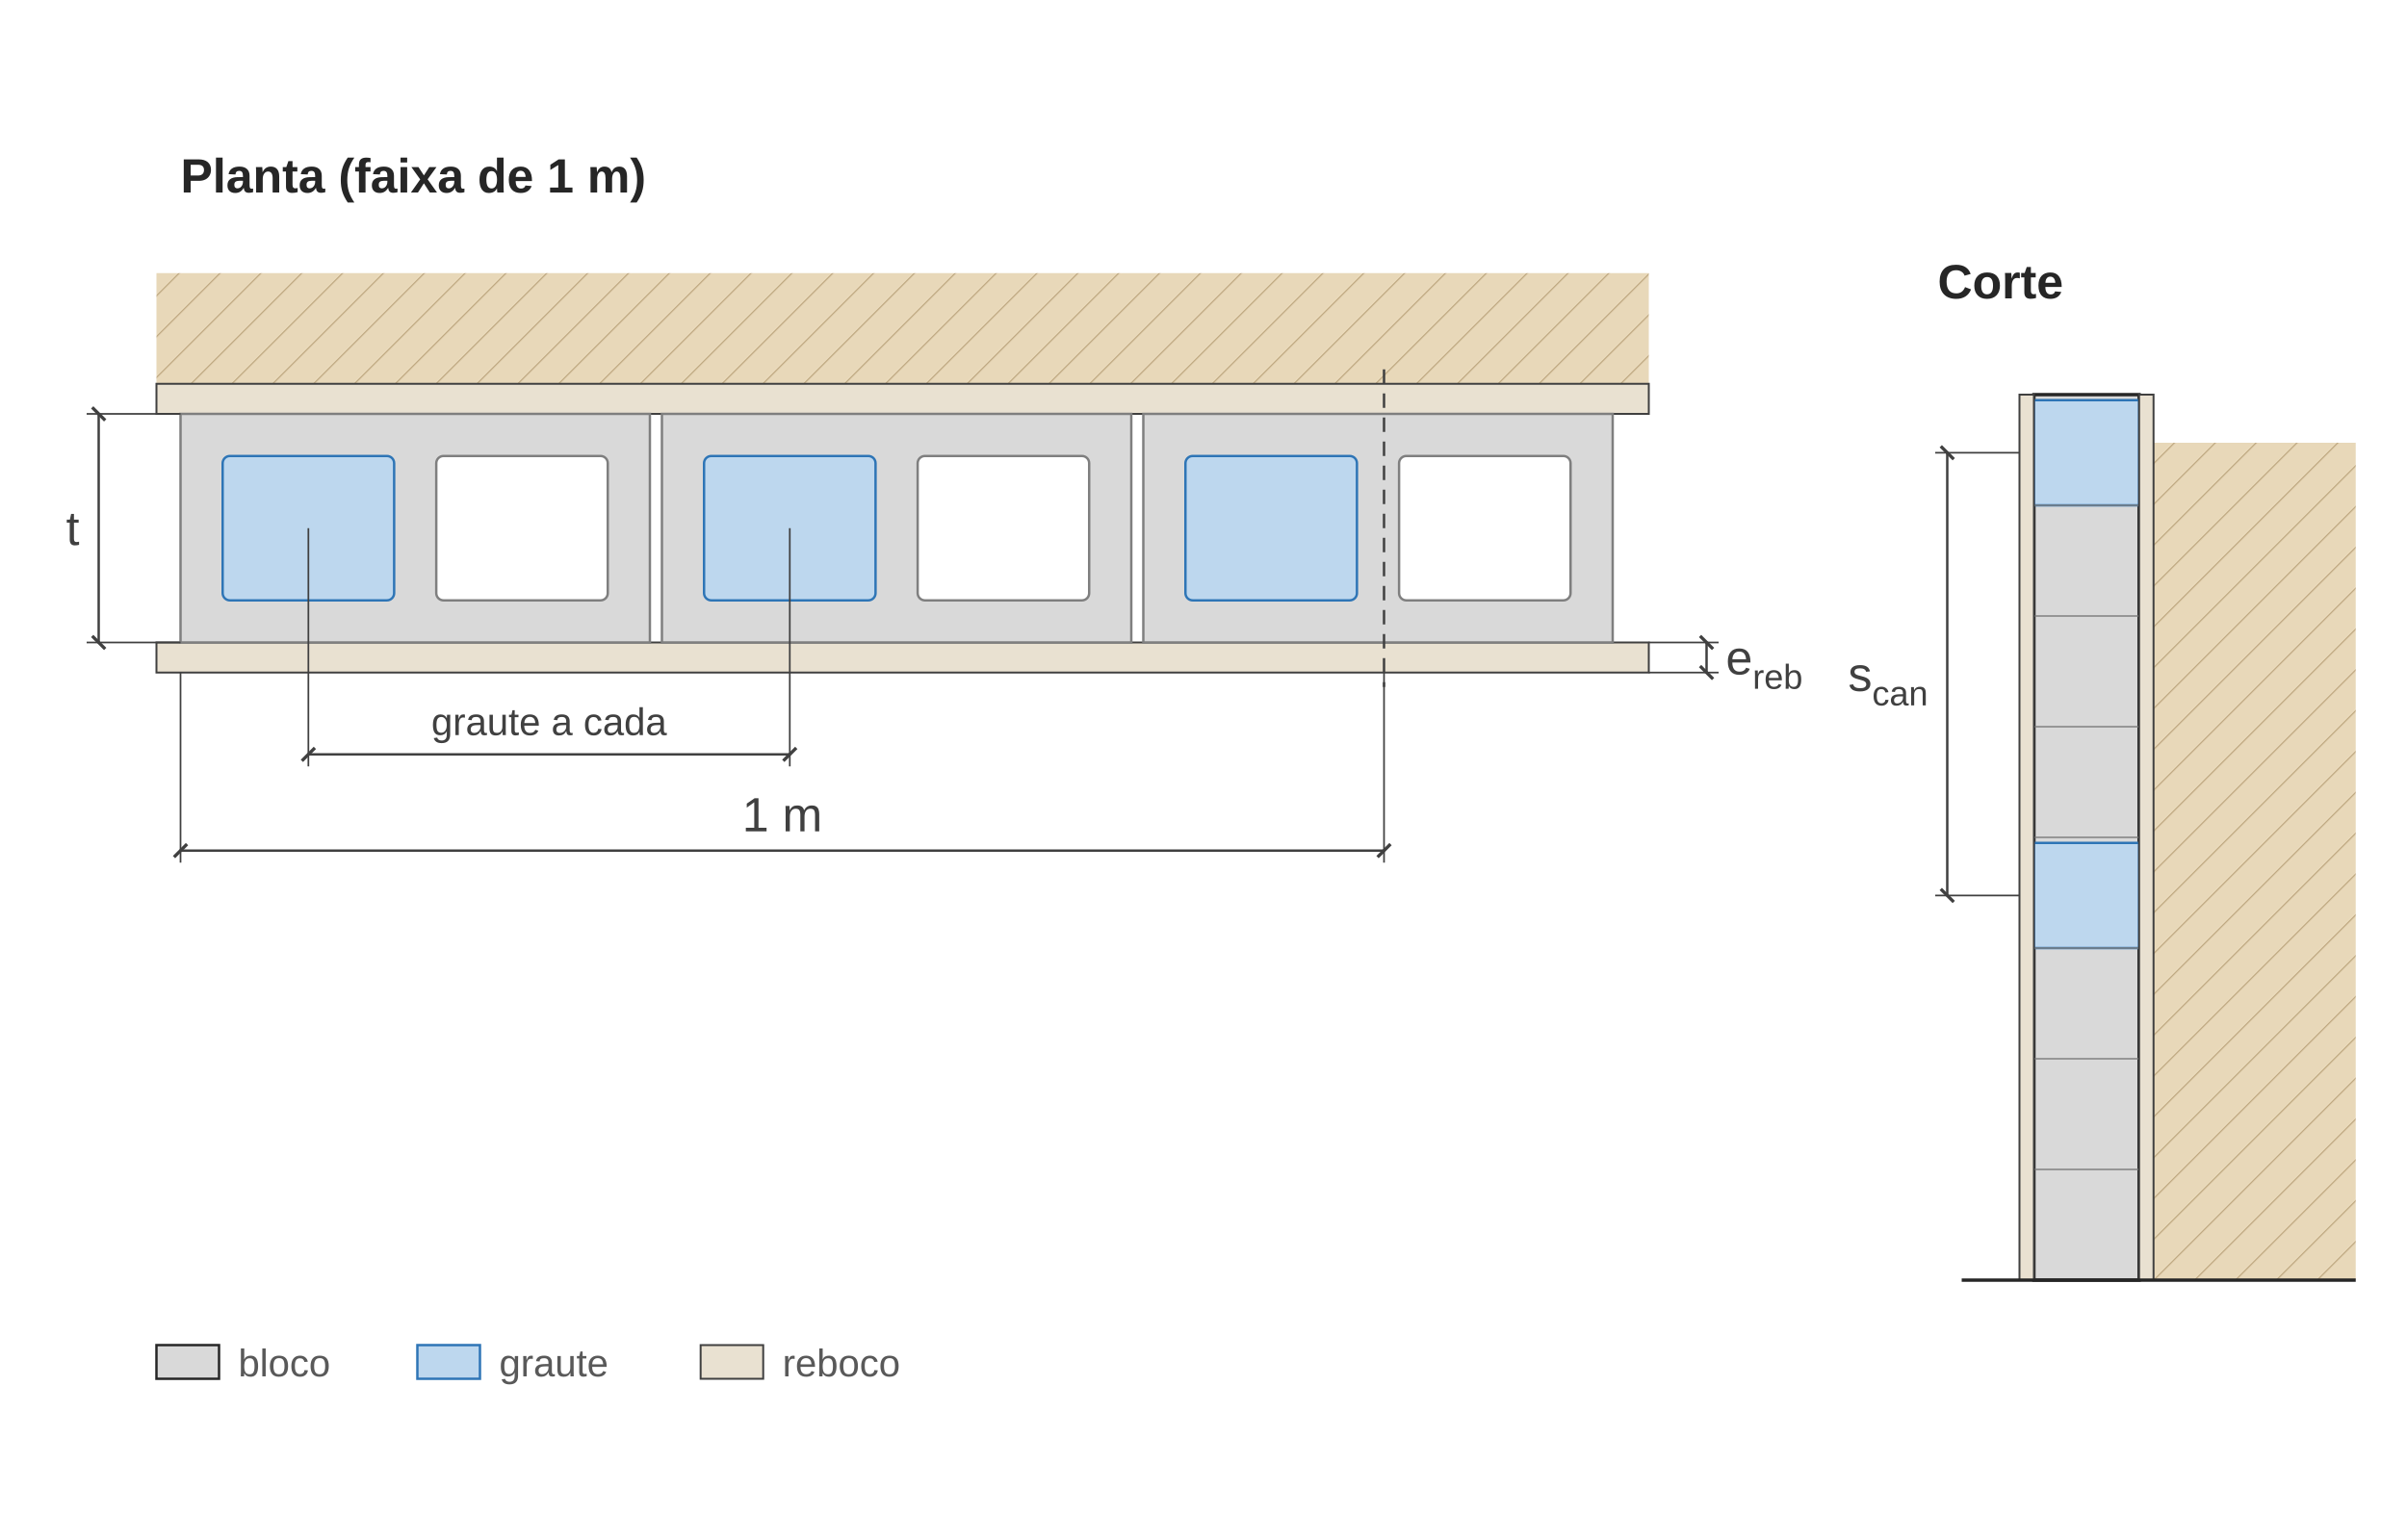
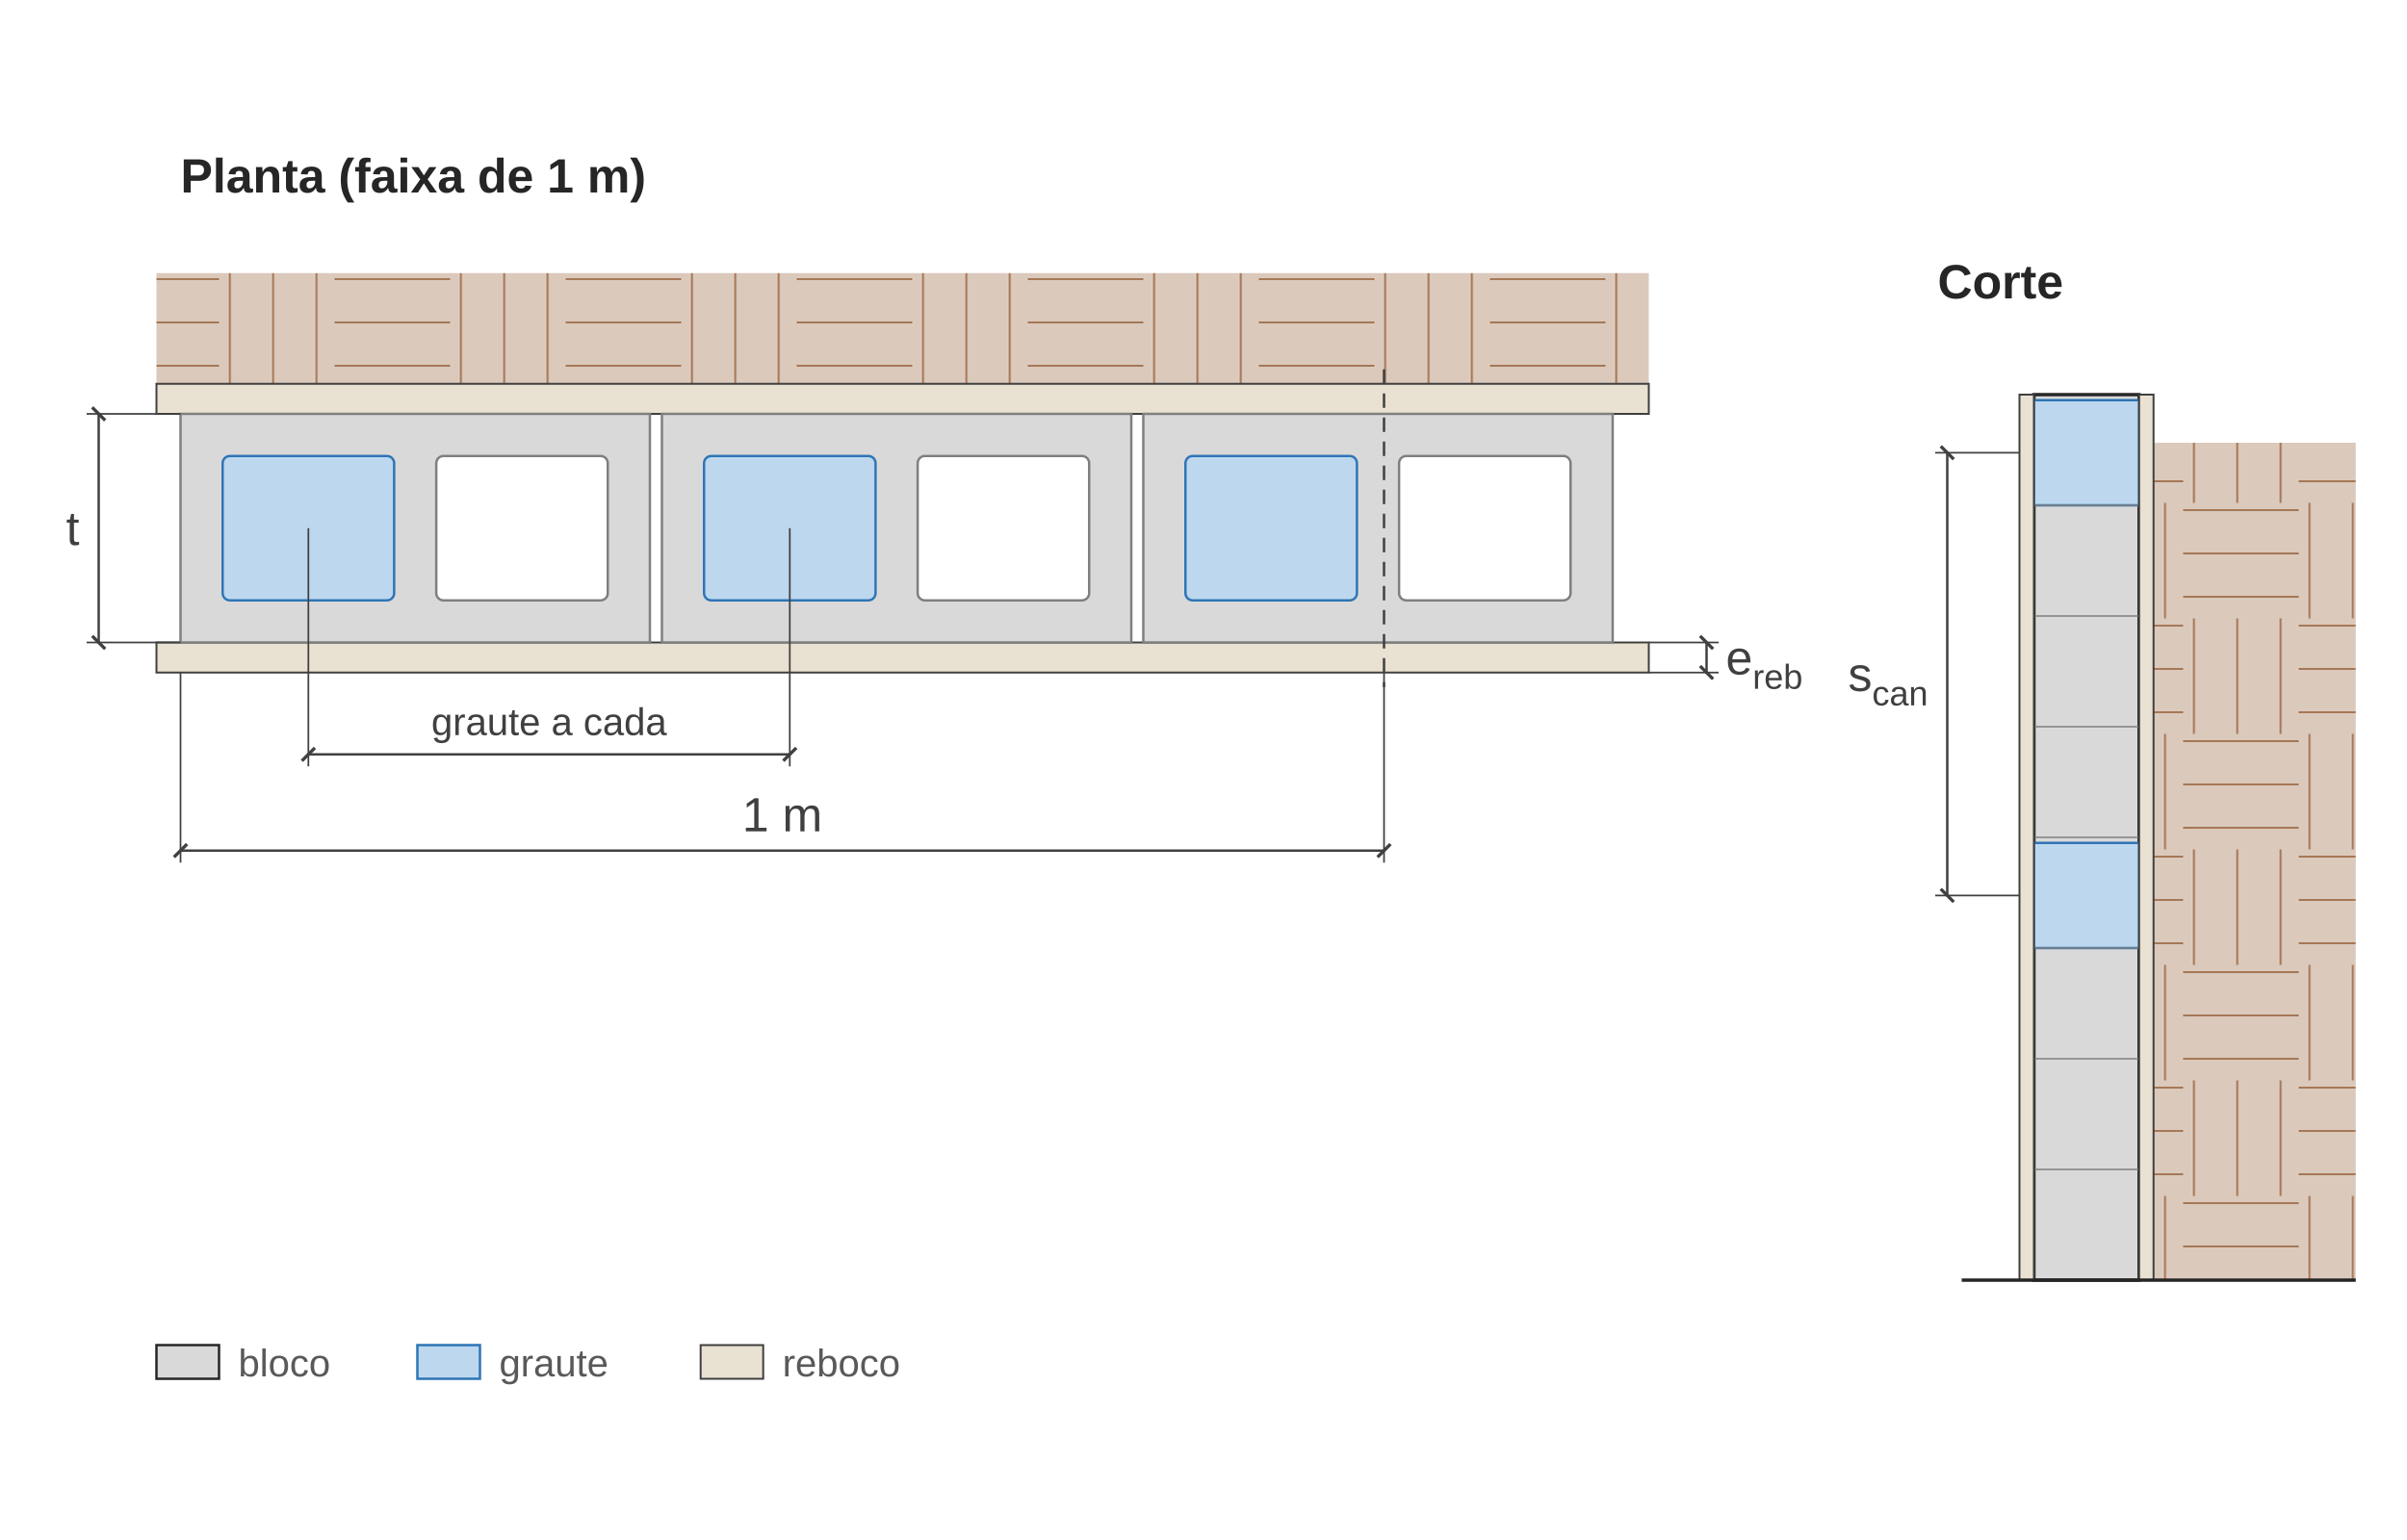
<svg xmlns="http://www.w3.org/2000/svg" data-figura="fig26" data-desenho="12 77 986 542" width="1000" height="640" viewBox="5 28 1000 640">
  <defs>
    <marker id="fig26-arr" viewBox="0 0 10 10" refX="10" refY="5" markerWidth="7" markerHeight="7" orient="auto-start-reverse">
      <path d="M0,0 L10,5 L0,10 z" fill="#404040" />
    </marker>
    <marker id="fig26-arrL" viewBox="0 0 10 10" refX="10" refY="5" markerWidth="7" markerHeight="7" orient="auto-start-reverse">
      <path d="M0,0 L10,5 L0,10 z" fill="#c55a11" />
    </marker>
    <marker id="fig26-arrA" viewBox="0 0 10 10" refX="10" refY="5" markerWidth="7" markerHeight="7" orient="auto-start-reverse">
      <path d="M0,0 L10,5 L0,10 z" fill="#2e75b6" />
    </marker>
    <marker id="fig26-arrP" viewBox="0 0 10 10" refX="10" refY="5" markerWidth="7" markerHeight="7" orient="auto-start-reverse">
      <path d="M0,0 L10,5 L0,10 z" fill="#548235" />
    </marker>
    <marker id="fig26-tick" viewBox="0 0 10 10" refX="5" refY="5" markerWidth="9" markerHeight="9" orient="auto">
      <path d="M2,8 L8,2" stroke="#404040" stroke-width="1.5" />
    </marker>
-     <pattern id="fig26-soilh" patternUnits="userSpaceOnUse" width="12" height="12" patternTransform="rotate(45)">
-       <rect width="12" height="12" fill="#e8d8b9" />
-       <line x1="0" y1="0" x2="0" y2="12" stroke="#8d6e3f" stroke-width="1" opacity="0.45" />
+     <pattern id="fig26-soilh" patternUnits="userSpaceOnUse" width="96" height="96">
+       <rect width="96" height="96" fill="#dbc9bb" />
+       <line x1="0" y1="0" x2="48" y2="0" stroke="#a67857" stroke-width="0.8" />
+       <line x1="0" y1="96" x2="48" y2="96" stroke="#a67857" stroke-width="0.8" />
+       <line x1="96" y1="0" x2="144" y2="0" stroke="#a67857" stroke-width="0.8" />
+       <line x1="96" y1="96" x2="144" y2="96" stroke="#a67857" stroke-width="0.8" />
+       <line x1="-48" y1="48" x2="0" y2="48" stroke="#a67857" stroke-width="0.8" />
+       <line x1="48" y1="48" x2="96" y2="48" stroke="#a67857" stroke-width="0.8" />
+       <line x1="0" y1="18" x2="48" y2="18" stroke="#a67857" stroke-width="0.8" />
+       <line x1="96" y1="18" x2="144" y2="18" stroke="#a67857" stroke-width="0.8" />
+       <line x1="-48" y1="66" x2="0" y2="66" stroke="#a67857" stroke-width="0.8" />
+       <line x1="48" y1="66" x2="96" y2="66" stroke="#a67857" stroke-width="0.8" />
+       <line x1="0" y1="36" x2="48" y2="36" stroke="#a67857" stroke-width="0.8" />
+       <line x1="96" y1="36" x2="144" y2="36" stroke="#a67857" stroke-width="0.8" />
+       <line x1="-48" y1="84" x2="0" y2="84" stroke="#a67857" stroke-width="0.8" />
+       <line x1="48" y1="84" x2="96" y2="84" stroke="#a67857" stroke-width="0.8" />
+       <line x1="4.5" y1="45" x2="4.5" y2="93" stroke="#a67857" stroke-width="0.8" />
+       <line x1="52.5" y1="-3" x2="52.5" y2="45" stroke="#a67857" stroke-width="0.8" />
+       <line x1="52.5" y1="93" x2="52.5" y2="141" stroke="#a67857" stroke-width="0.8" />
+       <line x1="22.5" y1="45" x2="22.5" y2="93" stroke="#a67857" stroke-width="0.8" />
+       <line x1="70.5" y1="-3" x2="70.5" y2="45" stroke="#a67857" stroke-width="0.8" />
+       <line x1="70.5" y1="93" x2="70.5" y2="141" stroke="#a67857" stroke-width="0.8" />
+       <line x1="40.5" y1="45" x2="40.5" y2="93" stroke="#a67857" stroke-width="0.8" />
+       <line x1="88.5" y1="-3" x2="88.5" y2="45" stroke="#a67857" stroke-width="0.8" />
+       <line x1="88.5" y1="93" x2="88.5" y2="141" stroke="#a67857" stroke-width="0.8" />
    </pattern>
-     <pattern id="fig26-conc" patternUnits="userSpaceOnUse" width="14" height="14">
-       <rect width="14" height="14" fill="#ececec" />
-       <circle cx="3" cy="4" r="1" fill="#9a9a9a" />
-       <circle cx="10" cy="9" r="0.8" fill="#9a9a9a" />
-       <circle cx="6" cy="12" r="0.6" fill="#9a9a9a" />
+     <pattern id="fig26-conc" patternUnits="userSpaceOnUse" width="160" height="160">
+       <rect width="160" height="160" fill="#d4d4d4" />
+       <polygon points="8.2,14.2 15,12.7 12.9,19.4" fill="none" stroke="#5d5d5d" stroke-width="0.6" />
+       <polygon points="44.2,14.9 49.4,15.9 45.9,19.9" fill="none" stroke="#5d5d5d" stroke-width="0.6" />
+       <polygon points="102,77.9 95.8,85.1 92.7,76.2" fill="none" stroke="#5d5d5d" stroke-width="0.6" />
+       <polygon points="28.7,123.4 23.7,119.8 29.3,117.3" fill="none" stroke="#5d5d5d" stroke-width="0.6" />
+       <polygon points="66.1,34.8 75.1,32.1 72.9,41.3" fill="none" stroke="#5d5d5d" stroke-width="0.6" />
+       <polygon points="90.2,122.9 93.4,115.7 98.1,122.1" fill="none" stroke="#5d5d5d" stroke-width="0.6" />
+       <polygon points="77.9,29 72.6,30.5 74,25.2" fill="none" stroke="#5d5d5d" stroke-width="0.6" />
+       <polygon points="83.6,28.2 93,24.9 91.1,34.8" fill="none" stroke="#5d5d5d" stroke-width="0.6" />
+       <polygon points="11.5,22.7 21.2,20.6 18.2,30.1" fill="none" stroke="#5d5d5d" stroke-width="0.6" />
+       <polygon points="82.5,69.1 86.4,60.7 91.7,68.3" fill="none" stroke="#5d5d5d" stroke-width="0.6" />
+       <polygon points="102.5,97.7 102.2,89.4 109.5,93.2" fill="none" stroke="#5d5d5d" stroke-width="0.6" />
+       <polygon points="143.4,107 144.1,99.3 150.4,103.8" fill="none" stroke="#5d5d5d" stroke-width="0.6" />
+       <polygon points="53.8,16.7 47,21.4 46.3,13.1" fill="none" stroke="#5d5d5d" stroke-width="0.6" />
+       <polygon points="77.5,52.7 77.7,59 72.1,56" fill="none" stroke="#5d5d5d" stroke-width="0.6" />
+       <polygon points="33.4,103.4 37,94.2 43.2,102" fill="none" stroke="#5d5d5d" stroke-width="0.6" />
+       <polygon points="118.8,98.9 119.1,89.2 127.4,94.3" fill="none" stroke="#5d5d5d" stroke-width="0.6" />
+       <polygon points="108.9,62.8 103.4,62.7 106.3,58" fill="none" stroke="#5d5d5d" stroke-width="0.6" />
+       <polygon points="122.9,102.9 122.8,110.6 116.2,106.6" fill="none" stroke="#5d5d5d" stroke-width="0.6" />
+       <polygon points="61.3,11.3 66.1,14.7 60.7,17.2" fill="none" stroke="#5d5d5d" stroke-width="0.6" />
+       <polygon points="98.4,28.3 103.6,34 96.1,35.7" fill="none" stroke="#5d5d5d" stroke-width="0.6" />
+       <polygon points="19.4,128.7 19.4,135.6 13.4,132.1" fill="none" stroke="#5d5d5d" stroke-width="0.6" />
+       <polygon points="141.6,71.9 149.6,77.8 140.5,81.9" fill="none" stroke="#5d5d5d" stroke-width="0.6" />
+       <line x1="158" y1="69.9" x2="157.3" y2="70.8" stroke="#5d5d5d" stroke-width="0.6" />
+       <line x1="11.7" y1="128.8" x2="10" y2="127.7" stroke="#5d5d5d" stroke-width="0.6" />
+       <line x1="76.5" y1="56.8" x2="77.3" y2="58.9" stroke="#5d5d5d" stroke-width="0.6" />
+       <line x1="57.3" y1="121.9" x2="56.3" y2="121.2" stroke="#5d5d5d" stroke-width="0.6" />
+       <line x1="85.7" y1="23.7" x2="83" y2="24.5" stroke="#5d5d5d" stroke-width="0.6" />
+       <line x1="46.8" y1="74.4" x2="48.3" y2="74.2" stroke="#5d5d5d" stroke-width="0.6" />
+       <line x1="120.9" y1="77.9" x2="119.6" y2="79.3" stroke="#5d5d5d" stroke-width="0.6" />
+       <line x1="107.9" y1="142.9" x2="104.8" y2="144.2" stroke="#5d5d5d" stroke-width="0.6" />
+       <line x1="14.8" y1="50.5" x2="16.9" y2="51.4" stroke="#5d5d5d" stroke-width="0.6" />
+       <line x1="98.9" y1="52.1" x2="96.9" y2="51.2" stroke="#5d5d5d" stroke-width="0.6" />
+       <line x1="25.7" y1="48.5" x2="22.9" y2="50.5" stroke="#5d5d5d" stroke-width="0.6" />
+       <line x1="73.2" y1="107.4" x2="75.5" y2="105.1" stroke="#5d5d5d" stroke-width="0.6" />
+       <line x1="79" y1="62.9" x2="77" y2="62.9" stroke="#5d5d5d" stroke-width="0.6" />
+       <line x1="91.6" y1="155.9" x2="92.1" y2="154" stroke="#5d5d5d" stroke-width="0.6" />
+       <line x1="98.6" y1="64.3" x2="98.3" y2="67.6" stroke="#5d5d5d" stroke-width="0.6" />
+       <line x1="127.8" y1="37.7" x2="127.2" y2="36.6" stroke="#5d5d5d" stroke-width="0.6" />
+       <line x1="143.8" y1="95.1" x2="142.6" y2="96.9" stroke="#5d5d5d" stroke-width="0.6" />
+       <line x1="146.3" y1="156.6" x2="145.7" y2="158.6" stroke="#5d5d5d" stroke-width="0.6" />
+       <line x1="112.1" y1="153.3" x2="114.6" y2="152.5" stroke="#5d5d5d" stroke-width="0.6" />
+       <line x1="104.4" y1="118.2" x2="105" y2="116.6" stroke="#5d5d5d" stroke-width="0.6" />
+       <line x1="126.8" y1="70" x2="128.6" y2="70.2" stroke="#5d5d5d" stroke-width="0.6" />
+       <line x1="19.2" y1="116.9" x2="17.9" y2="115.4" stroke="#5d5d5d" stroke-width="0.6" />
+       <line x1="131.3" y1="17.2" x2="133.4" y2="17.4" stroke="#5d5d5d" stroke-width="0.6" />
+       <line x1="6.2" y1="64.5" x2="4.6" y2="63.2" stroke="#5d5d5d" stroke-width="0.6" />
+       <line x1="158.1" y1="152.1" x2="155.9" y2="149.8" stroke="#5d5d5d" stroke-width="0.6" />
+       <line x1="120.5" y1="128" x2="121.8" y2="125.8" stroke="#5d5d5d" stroke-width="0.6" />
+       <line x1="129.4" y1="128.6" x2="127.6" y2="130.3" stroke="#5d5d5d" stroke-width="0.6" />
+       <line x1="141" y1="88.5" x2="143.7" y2="90.5" stroke="#5d5d5d" stroke-width="0.6" />
+       <line x1="135.4" y1="24.1" x2="134.5" y2="21" stroke="#5d5d5d" stroke-width="0.6" />
+       <line x1="92.7" y1="104.7" x2="90.8" y2="107" stroke="#5d5d5d" stroke-width="0.6" />
+       <line x1="60.6" y1="83.6" x2="60.5" y2="85" stroke="#5d5d5d" stroke-width="0.6" />
+       <line x1="19.3" y1="125.5" x2="21.4" y2="125.4" stroke="#5d5d5d" stroke-width="0.6" />
+       <line x1="66.7" y1="40.1" x2="68.6" y2="40.8" stroke="#5d5d5d" stroke-width="0.6" />
+       <line x1="60.6" y1="12" x2="59.4" y2="10.1" stroke="#5d5d5d" stroke-width="0.6" />
+       <line x1="65.4" y1="39.3" x2="63.8" y2="41.4" stroke="#5d5d5d" stroke-width="0.6" />
+       <line x1="94.4" y1="13.2" x2="96.2" y2="12.1" stroke="#5d5d5d" stroke-width="0.6" />
+       <line x1="81.7" y1="32.2" x2="80" y2="34.4" stroke="#5d5d5d" stroke-width="0.6" />
+       <line x1="153.2" y1="41.4" x2="152.9" y2="44.4" stroke="#5d5d5d" stroke-width="0.6" />
+       <line x1="43.9" y1="18.2" x2="44" y2="15.9" stroke="#5d5d5d" stroke-width="0.6" />
+       <line x1="63.8" y1="138.4" x2="66" y2="138.1" stroke="#5d5d5d" stroke-width="0.6" />
+       <line x1="80.2" y1="28.2" x2="81.2" y2="28.3" stroke="#5d5d5d" stroke-width="0.6" />
+       <line x1="125.9" y1="116.6" x2="124.6" y2="118.7" stroke="#5d5d5d" stroke-width="0.6" />
+       <line x1="111.6" y1="104.5" x2="111.3" y2="102.9" stroke="#5d5d5d" stroke-width="0.6" />
+       <line x1="48.8" y1="9.6" x2="50.2" y2="12.4" stroke="#5d5d5d" stroke-width="0.6" />
+       <line x1="91.5" y1="76.8" x2="94.3" y2="75.3" stroke="#5d5d5d" stroke-width="0.6" />
    </pattern>
-     <pattern id="fig26-brita" patternUnits="userSpaceOnUse" width="16" height="16">
-       <rect width="16" height="16" fill="#f2f2f2" />
-       <circle cx="4" cy="4" r="3" fill="none" stroke="#a6a6a6" stroke-width="1" />
-       <circle cx="12" cy="11" r="3.4" fill="none" stroke="#a6a6a6" stroke-width="1" />
-       <circle cx="3" cy="13" r="1.8" fill="none" stroke="#a6a6a6" stroke-width="1" />
+     <pattern id="fig26-areia" patternUnits="userSpaceOnUse" width="120" height="120">
+       <rect width="120" height="120" fill="#ffffb7" />
+       <line x1="0" y1="53.6" x2="-0.5" y2="54.8" stroke="#5d5d5d" stroke-width="0.6" />
+       <line x1="103.3" y1="49" x2="101.2" y2="48.8" stroke="#5d5d5d" stroke-width="0.6" />
+       <line x1="56.7" y1="33.8" x2="57.2" y2="36.2" stroke="#5d5d5d" stroke-width="0.6" />
+       <line x1="16.9" y1="45.6" x2="14.6" y2="44.2" stroke="#5d5d5d" stroke-width="0.6" />
+       <line x1="45.9" y1="10.2" x2="46.4" y2="12.6" stroke="#5d5d5d" stroke-width="0.6" />
+       <line x1="71.1" y1="66.5" x2="69.5" y2="66.8" stroke="#5d5d5d" stroke-width="0.6" />
+       <line x1="36.9" y1="95.5" x2="38.5" y2="95.7" stroke="#5d5d5d" stroke-width="0.6" />
+       <line x1="69.1" y1="85.6" x2="71" y2="85.7" stroke="#5d5d5d" stroke-width="0.6" />
+       <line x1="106.4" y1="62.7" x2="108.3" y2="64" stroke="#5d5d5d" stroke-width="0.6" />
+       <line x1="115.1" y1="38.5" x2="116.1" y2="37.7" stroke="#5d5d5d" stroke-width="0.6" />
+       <line x1="86.1" y1="97" x2="87.7" y2="96.4" stroke="#5d5d5d" stroke-width="0.6" />
+       <line x1="20" y1="95.9" x2="22.4" y2="95.1" stroke="#5d5d5d" stroke-width="0.6" />
+       <line x1="120" y1="96.1" x2="118.5" y2="96.8" stroke="#5d5d5d" stroke-width="0.6" />
+       <line x1="73.9" y1="2.9" x2="76.4" y2="2.1" stroke="#5d5d5d" stroke-width="0.6" />
+       <line x1="42.2" y1="104.9" x2="44.6" y2="104.9" stroke="#5d5d5d" stroke-width="0.6" />
+       <line x1="114.1" y1="66" x2="113.2" y2="64.1" stroke="#5d5d5d" stroke-width="0.6" />
+       <line x1="102.4" y1="52" x2="105.1" y2="50.7" stroke="#5d5d5d" stroke-width="0.6" />
+       <line x1="51" y1="97.3" x2="49.4" y2="97.3" stroke="#5d5d5d" stroke-width="0.6" />
+       <line x1="5.7" y1="6.2" x2="6.4" y2="5" stroke="#5d5d5d" stroke-width="0.6" />
+       <line x1="42.1" y1="66.1" x2="40.6" y2="67.5" stroke="#5d5d5d" stroke-width="0.6" />
+       <line x1="12.7" y1="45.5" x2="13.7" y2="47.5" stroke="#5d5d5d" stroke-width="0.6" />
+       <line x1="66.1" y1="111" x2="68.5" y2="112.7" stroke="#5d5d5d" stroke-width="0.6" />
+       <line x1="119.3" y1="92.9" x2="117.6" y2="92.2" stroke="#5d5d5d" stroke-width="0.6" />
+       <line x1="103.3" y1="77.5" x2="101.6" y2="77.5" stroke="#5d5d5d" stroke-width="0.6" />
+       <line x1="63.9" y1="30.8" x2="66.1" y2="30.3" stroke="#5d5d5d" stroke-width="0.6" />
+       <line x1="109.2" y1="17.7" x2="110.8" y2="20.1" stroke="#5d5d5d" stroke-width="0.6" />
+       <line x1="82.9" y1="34.6" x2="83.8" y2="32.9" stroke="#5d5d5d" stroke-width="0.6" />
+       <line x1="105.5" y1="58" x2="103.9" y2="57.9" stroke="#5d5d5d" stroke-width="0.6" />
+       <line x1="12.1" y1="95.8" x2="13.2" y2="94.6" stroke="#5d5d5d" stroke-width="0.6" />
+       <line x1="90.9" y1="40.8" x2="92.2" y2="39.3" stroke="#5d5d5d" stroke-width="0.6" />
+       <line x1="0.1" y1="2.5" x2="2.3" y2="2.9" stroke="#5d5d5d" stroke-width="0.6" />
+       <line x1="35.5" y1="97" x2="34.5" y2="99.1" stroke="#5d5d5d" stroke-width="0.6" />
+       <line x1="118.8" y1="59.2" x2="118.8" y2="57.6" stroke="#5d5d5d" stroke-width="0.6" />
+       <line x1="78.4" y1="59.4" x2="78.5" y2="61.1" stroke="#5d5d5d" stroke-width="0.6" />
+       <line x1="59.7" y1="74.7" x2="58" y2="75.2" stroke="#5d5d5d" stroke-width="0.6" />
+       <line x1="58.9" y1="61.1" x2="60.7" y2="62.7" stroke="#5d5d5d" stroke-width="0.6" />
+       <line x1="98" y1="59.6" x2="96.5" y2="59" stroke="#5d5d5d" stroke-width="0.6" />
+       <line x1="92.8" y1="44.8" x2="94.6" y2="46.2" stroke="#5d5d5d" stroke-width="0.6" />
+       <line x1="46.4" y1="23.7" x2="43.5" y2="23.5" stroke="#5d5d5d" stroke-width="0.6" />
+       <line x1="47.3" y1="19.7" x2="48.7" y2="17.4" stroke="#5d5d5d" stroke-width="0.6" />
+       <line x1="87.2" y1="28.9" x2="86.8" y2="30.5" stroke="#5d5d5d" stroke-width="0.6" />
+       <line x1="37.5" y1="110.2" x2="36.7" y2="108.1" stroke="#5d5d5d" stroke-width="0.6" />
+       <line x1="50.7" y1="61.6" x2="48.3" y2="62.5" stroke="#5d5d5d" stroke-width="0.6" />
+       <line x1="1.7" y1="94.1" x2="1.9" y2="92.9" stroke="#5d5d5d" stroke-width="0.6" />
+       <line x1="94" y1="58.3" x2="93.1" y2="57.5" stroke="#5d5d5d" stroke-width="0.6" />
+       <line x1="101.4" y1="117" x2="102.7" y2="116.1" stroke="#5d5d5d" stroke-width="0.6" />
+       <line x1="20.2" y1="44.1" x2="17.2" y2="44.6" stroke="#5d5d5d" stroke-width="0.6" />
+       <line x1="90.2" y1="56.3" x2="91.1" y2="58.4" stroke="#5d5d5d" stroke-width="0.6" />
+       <line x1="72.5" y1="119.2" x2="72" y2="120.4" stroke="#5d5d5d" stroke-width="0.6" />
+       <line x1="55.8" y1="115.2" x2="56.5" y2="114.1" stroke="#5d5d5d" stroke-width="0.6" />
+       <line x1="69.5" y1="86.9" x2="70.8" y2="85.3" stroke="#5d5d5d" stroke-width="0.6" />
+       <line x1="43.7" y1="21.9" x2="45.7" y2="20.6" stroke="#5d5d5d" stroke-width="0.6" />
+       <line x1="16.5" y1="66.5" x2="15.2" y2="68.5" stroke="#5d5d5d" stroke-width="0.6" />
+       <line x1="100.9" y1="3.3" x2="98.3" y2="2.2" stroke="#5d5d5d" stroke-width="0.6" />
+       <line x1="97" y1="92.6" x2="97.8" y2="94" stroke="#5d5d5d" stroke-width="0.6" />
+       <line x1="89.6" y1="93" x2="91.6" y2="94.4" stroke="#5d5d5d" stroke-width="0.6" />
+       <line x1="101.7" y1="45.4" x2="100.5" y2="47.2" stroke="#5d5d5d" stroke-width="0.6" />
+       <line x1="23.4" y1="10" x2="20.8" y2="9.6" stroke="#5d5d5d" stroke-width="0.6" />
+       <line x1="118" y1="63.7" x2="120.7" y2="62.9" stroke="#5d5d5d" stroke-width="0.6" />
+       <line x1="44.5" y1="108.8" x2="42.1" y2="109.2" stroke="#5d5d5d" stroke-width="0.6" />
+       <line x1="83.6" y1="100.4" x2="85.3" y2="102.6" stroke="#5d5d5d" stroke-width="0.6" />
+       <line x1="2" y1="39.2" x2="4.4" y2="39" stroke="#5d5d5d" stroke-width="0.6" />
+       <line x1="112.2" y1="93.6" x2="113.5" y2="93.6" stroke="#5d5d5d" stroke-width="0.6" />
+       <line x1="60.8" y1="0.1" x2="58.6" y2="-0.1" stroke="#5d5d5d" stroke-width="0.6" />
+       <line x1="60.9" y1="58.3" x2="60.8" y2="59.9" stroke="#5d5d5d" stroke-width="0.6" />
+       <line x1="95.8" y1="13.9" x2="98.5" y2="14.6" stroke="#5d5d5d" stroke-width="0.6" />
+       <line x1="48.5" y1="111" x2="47.4" y2="112.5" stroke="#5d5d5d" stroke-width="0.6" />
+       <line x1="107" y1="33.2" x2="105.1" y2="33.6" stroke="#5d5d5d" stroke-width="0.6" />
+       <line x1="34.6" y1="115.4" x2="33.5" y2="114.4" stroke="#5d5d5d" stroke-width="0.6" />
+       <line x1="65.5" y1="74.7" x2="64.6" y2="73.6" stroke="#5d5d5d" stroke-width="0.6" />
+     </pattern>
+     <pattern id="fig26-brita" patternUnits="userSpaceOnUse" width="144" height="144">
+       <rect width="144" height="144" fill="#c3bfb5" />
+       <polygon points="5.3,6.6 11.5,9.9 9.7,16 2.6,16.7 0.6,11.5" fill="none" stroke="#4a4a4a" stroke-width="0.7" />
+       <polygon points="4.9,28 5.9,26 11.7,23.2 14.5,25.5 15.2,30.9 12.5,32.3 7.5,31.9" fill="none" stroke="#4a4a4a" stroke-width="0.7" />
+       <polygon points="12.7,41.5 9.1,48 4.5,49.1 1.3,42.4 5,37.4" fill="none" stroke="#4a4a4a" stroke-width="0.7" />
+       <polygon points="10.6,59.9 10.7,64.7 6.4,67.6 1.5,65.2 2.1,59.2 7.7,56.9" fill="none" stroke="#4a4a4a" stroke-width="0.7" />
+       <polygon points="4.1,80.8 7.7,76.1 13.8,75.9 17.2,81.5 15,87.7 7.5,85.7" fill="none" stroke="#4a4a4a" stroke-width="0.7" />
+       <polygon points="14.7,100 9.8,101.2 5.2,97.3 6.9,91.2 16.6,93" fill="none" stroke="#4a4a4a" stroke-width="0.7" />
+       <polygon points="17,119.1 15,125.4 6.1,124.3 6,115.1 13.1,112.3" fill="none" stroke="#4a4a4a" stroke-width="0.7" />
+       <polygon points="0,137 5,126.6 11.7,127.7 14.8,137.1 5.3,141.2" fill="none" stroke="#4a4a4a" stroke-width="0.7" />
+       <polygon points="144,137 149,126.6 155.7,127.7 158.8,137.1 149.3,141.2" fill="none" stroke="#4a4a4a" stroke-width="0.7" />
+       <polygon points="30.5,9.9 25.9,12.5 23.1,11.1 21.7,4.8 25,1.3 28.8,2.2" fill="none" stroke="#4a4a4a" stroke-width="0.7" />
+       <polygon points="23.3,34.7 23.8,26.2 26.4,24 34.7,25.3 36.5,29 33,35.6 27.3,36.6" fill="none" stroke="#4a4a4a" stroke-width="0.7" />
+       <polygon points="21.1,36.7 24.9,36.3 30.4,39 32.2,46.9 25.3,50.9 22.3,50.2 17.9,45.8" fill="none" stroke="#4a4a4a" stroke-width="0.7" />
+       <polygon points="23.4,66.6 21.1,63.9 22.4,59 27.8,58 32.7,61.5 33.5,64.8 27.1,70.2" fill="none" stroke="#4a4a4a" stroke-width="0.7" />
+       <polygon points="30.6,74.6 35.5,82.1 33.8,86.4 26.9,87.5 22.3,81.5" fill="none" stroke="#4a4a4a" stroke-width="0.7" />
+       <polygon points="26.9,93 34.2,94.7 34.5,100.1 29.4,102 25.6,99" fill="none" stroke="#4a4a4a" stroke-width="0.7" />
+       <polygon points="24.4,120.8 26.5,116.2 29,115.3 33.9,118.4 34.3,122.8 31,124.5 26.5,123.4" fill="none" stroke="#4a4a4a" stroke-width="0.7" />
+       <polygon points="29.1,132.8 28,138.2 20.2,138.5 18.9,133.2 22.7,129.8" fill="none" stroke="#4a4a4a" stroke-width="0.7" />
+       <polygon points="42.1,3 48.8,3.3 51,8.9 50.9,12.8 43.8,14.7 41.9,13.9 38.9,6.6" fill="none" stroke="#4a4a4a" stroke-width="0.7" />
+       <polygon points="45.9,35.5 39.2,30.9 42.3,24.1 50,24.4 52.6,32.9" fill="none" stroke="#4a4a4a" stroke-width="0.7" />
+       <polygon points="43,48.5 40.2,41.9 47.7,37.5 53.5,39.8 53.2,44.5 46.8,48.8" fill="none" stroke="#4a4a4a" stroke-width="0.7" />
+       <polygon points="45.6,59.1 47.1,64.9 45.1,65.7 40.6,65.7 37.7,62.4 39.9,59.2 42.3,57.2" fill="none" stroke="#4a4a4a" stroke-width="0.7" />
+       <polygon points="46.8,75 49.7,76.5 53.4,81.2 51.5,85.6 48,87.7 41.7,84.3 41,79.8" fill="none" stroke="#4a4a4a" stroke-width="0.7" />
+       <polygon points="40.3,95.6 45.3,95.4 47.7,99.4 46.7,104.6 42.1,106.8 37.9,103 37.3,99" fill="none" stroke="#4a4a4a" stroke-width="0.7" />
+       <polygon points="50.3,122.5 39.5,127.4 36.6,121.6 37.9,114.7 47.2,115.7" fill="none" stroke="#4a4a4a" stroke-width="0.7" />
+       <polygon points="49.4,135.1 44.2,140.7 38.7,136 41.2,130.5 47.7,130" fill="none" stroke="#4a4a4a" stroke-width="0.7" />
+       <polygon points="65.4,6.5 71.5,11.5 69.2,16.7 63.1,18.1 59.7,14.2 59.6,8.5" fill="none" stroke="#4a4a4a" stroke-width="0.7" />
+       <polygon points="69,25.3 60.8,30.2 56.2,25.9 57.5,19.5 65.8,21.6" fill="none" stroke="#4a4a4a" stroke-width="0.7" />
+       <polygon points="73,43.2 67,48.8 60.4,47.2 59.9,42.5 63.7,37.9 71.9,39.1" fill="none" stroke="#4a4a4a" stroke-width="0.7" />
+       <polygon points="68.3,56.2 70.3,62 68.8,67.3 63.2,68.9 57.9,66.6 57.8,60.6 61.7,55.8" fill="none" stroke="#4a4a4a" stroke-width="0.7" />
+       <polygon points="55.8,75.9 62.3,73.8 64.8,79.5 62.2,84 56.6,83.3" fill="none" stroke="#4a4a4a" stroke-width="0.7" />
+       <polygon points="64,105.3 60.6,102.4 59.7,96.1 65.9,93.5 69.2,95.5 69.7,102.1" fill="none" stroke="#4a4a4a" stroke-width="0.7" />
+       <polygon points="60.1,119.8 58.6,113.4 62.5,109.9 67.1,112.1 67.8,117.7" fill="none" stroke="#4a4a4a" stroke-width="0.7" />
+       <polygon points="56.1,135.8 57.5,128.9 62.4,126.8 67.6,130.7 66.5,137.2 59.5,138.8" fill="none" stroke="#4a4a4a" stroke-width="0.7" />
+       <polygon points="76.5,5.5 84.6,4.8 88.5,11.5 83.3,16.3 75,15.4" fill="none" stroke="#4a4a4a" stroke-width="0.7" />
+       <polygon points="78.5,26.4 84.1,22 90.1,25.9 87.3,31.8 79.7,33.2" fill="none" stroke="#4a4a4a" stroke-width="0.7" />
+       <polygon points="81.8,39 87.5,43.2 87.6,49.4 79.3,52 74.7,48" fill="none" stroke="#4a4a4a" stroke-width="0.7" />
+       <polygon points="87.3,64 86.7,67.6 83,71.3 79.5,71 76,64.6 78.1,62.7 83.8,61" fill="none" stroke="#4a4a4a" stroke-width="0.7" />
+       <polygon points="75.2,81.4 76,76.8 80.8,74.1 84.7,78.9 83.8,83.9 79,84.4" fill="none" stroke="#4a4a4a" stroke-width="0.7" />
+       <polygon points="83.4,91.5 86.4,97.9 82.7,100.8 76.9,97.3 78.4,91.3" fill="none" stroke="#4a4a4a" stroke-width="0.7" />
+       <polygon points="83.2,115.8 85.6,121.6 78.5,125.4 72.2,124.2 70.6,117 73.6,114.9 81.2,112.2" fill="none" stroke="#4a4a4a" stroke-width="0.7" />
+       <polygon points="76.5,129 82.7,128.5 84.5,132.6 84.3,136.5 79.6,138.9 73.7,136.7 71.8,132.5" fill="none" stroke="#4a4a4a" stroke-width="0.7" />
+       <polygon points="103.2,14.8 94.1,15.2 93.8,6.8 99.4,3 104.4,6.4" fill="none" stroke="#4a4a4a" stroke-width="0.7" />
+       <polygon points="97.9,23.3 103.9,23.3 106.1,29.1 100.2,32.1 95.4,28.3" fill="none" stroke="#4a4a4a" stroke-width="0.7" />
+       <polygon points="101.9,48.6 95.3,50.7 92,46.3 97.1,40.8 102.6,42.3" fill="none" stroke="#4a4a4a" stroke-width="0.7" />
+       <polygon points="99.3,70.6 94,64.7 97.4,57.1 106.2,60.6 107.9,67.2" fill="none" stroke="#4a4a4a" stroke-width="0.7" />
+       <polygon points="105.6,81.9 105.8,86.7 102.8,88.5 97.2,88.6 94.9,83.1 97.9,80.2 100.9,77.9" fill="none" stroke="#4a4a4a" stroke-width="0.7" />
+       <polygon points="105.4,98.2 103.1,101.8 95.8,102 94.1,100 93.5,93.3 97.1,90.6 102,91.1" fill="none" stroke="#4a4a4a" stroke-width="0.7" />
+       <polygon points="93.4,119.9 94.8,112.4 99.7,110.2 103.1,116.1 101.1,120.5" fill="none" stroke="#4a4a4a" stroke-width="0.7" />
+       <polygon points="102.6,133.8 100.2,138.2 91.7,137.4 90.7,131.3 96.4,127.9" fill="none" stroke="#4a4a4a" stroke-width="0.7" />
+       <polygon points="118.7,9.6 117.5,12.9 109,11.7 106.9,5.5 110.7,2.5 116.8,2.1" fill="none" stroke="#4a4a4a" stroke-width="0.7" />
+       <polygon points="111.9,23.7 114.7,20.2 119.8,21.2 119.6,28.8 112.8,29.3" fill="none" stroke="#4a4a4a" stroke-width="0.7" />
+       <polygon points="118.9,49.2 110.8,49 109,41.2 114.8,39.5 121,41.5" fill="none" stroke="#4a4a4a" stroke-width="0.7" />
+       <polygon points="118.2,57.7 123.3,60 124.4,66.7 117.4,70.9 112.6,68.4 111.9,61.6" fill="none" stroke="#4a4a4a" stroke-width="0.7" />
+       <polygon points="118.3,72.1 121.9,77.8 119.7,83.5 112.7,84.1 109.4,80.4 110.1,74.7" fill="none" stroke="#4a4a4a" stroke-width="0.7" />
+       <polygon points="123.2,102.3 116.5,105.8 111.8,100.7 114.2,95.8 119,95.4" fill="none" stroke="#4a4a4a" stroke-width="0.7" />
+       <polygon points="112.8,112.1 118.6,110.7 121.3,115 120.7,123 115.9,122 112.1,118.8" fill="none" stroke="#4a4a4a" stroke-width="0.7" />
+       <polygon points="119,129.5 122.5,138 119.5,140.9 113.2,140.2 110.1,136.3 112.6,131.2" fill="none" stroke="#4a4a4a" stroke-width="0.7" />
+       <polygon points="-13.7,3.2 -3.9,0.2 0.2,6.5 -4.4,12.4 -13.6,8.6" fill="none" stroke="#4a4a4a" stroke-width="0.7" />
+       <polygon points="130.3,3.2 140.1,0.2 144.2,6.5 139.6,12.4 130.4,8.6" fill="none" stroke="#4a4a4a" stroke-width="0.7" />
+       <polygon points="133.7,29.2 136.8,25.1 141.8,26.2 141,32.8 137.5,33.7" fill="none" stroke="#4a4a4a" stroke-width="0.7" />
+       <polygon points="131.1,36.7 136.2,34.9 139,38.4 140.2,45.5 133.7,50.2 130.5,47.5 125.9,39.9" fill="none" stroke="#4a4a4a" stroke-width="0.7" />
+       <polygon points="136,55.1 139.3,56.9 142,63.5 135.4,67.2 129.4,62.7 131.2,57.3" fill="none" stroke="#4a4a4a" stroke-width="0.7" />
+       <polygon points="132.5,76.9 137.3,75.3 142,82.4 140.1,86.7 133,87.5 129,84.4" fill="none" stroke="#4a4a4a" stroke-width="0.7" />
+       <polygon points="136.6,95.1 140.4,98.9 140.6,101.9 136.9,106.3 132.3,103.9 131.5,101.2 132.5,96.1" fill="none" stroke="#4a4a4a" stroke-width="0.7" />
+       <polygon points="137.3,112.4 135.1,120.8 128,118.9 125.5,115.2 132,109.3" fill="none" stroke="#4a4a4a" stroke-width="0.7" />
+       <polygon points="132.6,140.7 131.6,138.5 132,132.7 137.7,128.9 142.1,132.9 143.6,140 138.7,142.2" fill="none" stroke="#4a4a4a" stroke-width="0.7" />
    </pattern>
  </defs>
  <rect data-fundo="" x="5" y="28" width="1000" height="640" fill="#ffffff" />
  <g id="fig26-conteudo">
    <g data-campo="peso_par">
      <text x="80.00" y="108.00" font-size="20" text-anchor="start" fill="#262626" font-weight="bold" style="font-family:Arial,'DejaVu Sans',sans-serif;">Planta (faixa de 1 m)</text>
      <polygon points="70.00,141.50 690.00,141.50 690.00,187.50 70.00,187.50" fill="url(#fig26-soilh)" stroke="none" stroke-width="1.2" />
      <g data-campo="reb_fac">
        <rect x="70.00" y="187.50" width="620.00" height="12.50" fill="#e9e1d1" stroke="#404040" stroke-width="0.8" />
        <rect x="70.00" y="295.00" width="620.00" height="12.50" fill="#e9e1d1" stroke="#404040" stroke-width="0.8" />
      </g>
      <g data-campo="Graute">
        <rect x="80.00" y="200.00" width="195.00" height="95.00" fill="#d9d9d9" stroke="#7f7f7f" stroke-width="1.0" />
        <rect x="97.50" y="217.50" width="71.25" height="60.00" fill="#bdd7ee" stroke="#2e75b6" stroke-width="1.0" rx="3" />
        <rect x="186.25" y="217.50" width="71.25" height="60.00" fill="#ffffff" stroke="#7f7f7f" stroke-width="1.0" rx="3" />
        <rect x="280.00" y="200.00" width="195.00" height="95.00" fill="#d9d9d9" stroke="#7f7f7f" stroke-width="1.0" />
        <rect x="297.50" y="217.50" width="71.25" height="60.00" fill="#bdd7ee" stroke="#2e75b6" stroke-width="1.0" rx="3" />
        <rect x="386.25" y="217.50" width="71.25" height="60.00" fill="#ffffff" stroke="#7f7f7f" stroke-width="1.0" rx="3" />
        <rect x="480.00" y="200.00" width="195.00" height="95.00" fill="#d9d9d9" stroke="#7f7f7f" stroke-width="1.0" />
        <rect x="497.50" y="217.50" width="71.25" height="60.00" fill="#bdd7ee" stroke="#2e75b6" stroke-width="1.0" rx="3" />
        <rect x="586.25" y="217.50" width="71.25" height="60.00" fill="#ffffff" stroke="#7f7f7f" stroke-width="1.0" rx="3" />
      </g>
      <g data-campo="Graute">
        <line x1="133.12" y1="247.50" x2="133.12" y2="346.50" stroke="#404040" stroke-width="0.7" />
        <line x1="333.12" y1="247.50" x2="333.12" y2="346.50" stroke="#404040" stroke-width="0.7" />
        <line x1="133.12" y1="341.50" x2="333.12" y2="341.50" stroke="#404040" stroke-width="1" marker-start="url(#fig26-tick)" marker-end="url(#fig26-tick)" />
        <text x="233.12" y="333.50" font-size="16" text-anchor="middle" fill="#404040" font-weight="normal" style="font-family:Arial,'DejaVu Sans',sans-serif;">graute a cada</text>
      </g>
      <line x1="80.00" y1="307.50" x2="80.00" y2="386.50" stroke="#404040" stroke-width="0.7" />
      <line x1="580.00" y1="307.50" x2="580.00" y2="386.50" stroke="#404040" stroke-width="0.7" />
      <line x1="80.00" y1="381.50" x2="580.00" y2="381.50" stroke="#404040" stroke-width="1" marker-start="url(#fig26-tick)" marker-end="url(#fig26-tick)" />
      <text x="330.00" y="373.50" font-size="20" text-anchor="middle" fill="#404040" font-weight="normal" style="font-family:Arial,'DejaVu Sans',sans-serif;">1 m</text>
      <line x1="80.00" y1="200.00" x2="41.00" y2="200.00" stroke="#404040" stroke-width="0.7" />
      <line x1="80.00" y1="295.00" x2="41.00" y2="295.00" stroke="#404040" stroke-width="0.7" />
      <line x1="46.00" y1="200.00" x2="46.00" y2="295.00" stroke="#404040" stroke-width="1" marker-start="url(#fig26-tick)" marker-end="url(#fig26-tick)" />
      <text x="38.00" y="254.50" font-size="20" text-anchor="end" fill="#404040" font-weight="normal" style="font-family:Arial,'DejaVu Sans',sans-serif;">t</text>
      <g data-campo="reb_esp">
        <line x1="690.00" y1="295.00" x2="719.00" y2="295.00" stroke="#404040" stroke-width="0.7" />
        <line x1="690.00" y1="307.50" x2="719.00" y2="307.50" stroke="#404040" stroke-width="0.7" />
        <line x1="714.00" y1="295.00" x2="714.00" y2="307.50" stroke="#404040" stroke-width="1" marker-start="url(#fig26-tick)" marker-end="url(#fig26-tick)" />
        <text x="722.00" y="308.25" font-size="20" text-anchor="start" fill="#404040" font-weight="normal" style="font-family:Arial,'DejaVu Sans',sans-serif;">e<tspan dy="6.0" font-size="14.4">reb</tspan>
        </text>
      </g>
      <line x1="580.00" y1="181.50" x2="580.00" y2="313.50" stroke="#404040" stroke-width="1.0" stroke-dasharray="6,4" />
      <text x="810.00" y="152.00" font-size="20" text-anchor="start" fill="#262626" font-weight="bold" style="font-family:Arial,'DejaVu Sans',sans-serif;">Corte</text>
      <polygon points="899.70,212.00 983.70,212.00 983.70,560.00 899.70,560.00" fill="url(#fig26-soilh)" stroke="none" stroke-width="1.2" />
      <rect x="850.00" y="192.00" width="43.70" height="368.00" fill="#d9d9d9" stroke="#262626" stroke-width="1.4" />
      <rect x="850.00" y="378.30" width="43.70" height="43.70" fill="#bdd7ee" stroke="#2e75b6" stroke-width="1" />
      <rect x="850.00" y="194.30" width="43.70" height="43.70" fill="#bdd7ee" stroke="#2e75b6" stroke-width="1" />
      <line x1="850.00" y1="514.00" x2="893.70" y2="514.00" stroke="#7f7f7f" stroke-width="0.6" />
      <line x1="850.00" y1="468.00" x2="893.70" y2="468.00" stroke="#7f7f7f" stroke-width="0.6" />
      <line x1="850.00" y1="422.00" x2="893.70" y2="422.00" stroke="#7f7f7f" stroke-width="0.6" />
      <line x1="850.00" y1="376.00" x2="893.70" y2="376.00" stroke="#7f7f7f" stroke-width="0.6" />
      <line x1="850.00" y1="330.00" x2="893.70" y2="330.00" stroke="#7f7f7f" stroke-width="0.6" />
      <line x1="850.00" y1="284.00" x2="893.70" y2="284.00" stroke="#7f7f7f" stroke-width="0.6" />
      <line x1="850.00" y1="238.00" x2="893.70" y2="238.00" stroke="#7f7f7f" stroke-width="0.6" />
      <g data-campo="reb_fac">
        <rect x="844.00" y="192.00" width="6.00" height="368.00" fill="#e9e1d1" stroke="#404040" stroke-width="0.8" />
        <rect x="893.70" y="192.00" width="6.00" height="368.00" fill="#e9e1d1" stroke="#404040" stroke-width="0.8" />
      </g>
      <line x1="844.00" y1="216.15" x2="809.00" y2="216.15" stroke="#404040" stroke-width="0.7" />
      <line x1="844.00" y1="400.15" x2="809.00" y2="400.15" stroke="#404040" stroke-width="0.7" />
      <line x1="814.00" y1="216.15" x2="814.00" y2="400.15" stroke="#404040" stroke-width="1" marker-start="url(#fig26-tick)" marker-end="url(#fig26-tick)" />
      <text x="806.00" y="315.15" font-size="20" text-anchor="end" fill="#404040" font-weight="normal" style="font-family:Arial,'DejaVu Sans',sans-serif;">s<tspan dy="6.0" font-size="14.4">can</tspan>
      </text>
      <line x1="820.00" y1="560.00" x2="983.70" y2="560.00" stroke="#262626" stroke-width="1.4" />
    </g>
    <rect x="70.00" y="587.00" width="26.00" height="14.00" fill="#d9d9d9" stroke="#262626" stroke-width="1" />
    <text x="104.00" y="600.00" font-size="16" text-anchor="start" fill="#595959" font-weight="normal" style="font-family:Arial,'DejaVu Sans',sans-serif;">bloco</text>
    <rect x="178.40" y="587.00" width="26.00" height="14.00" fill="#bdd7ee" stroke="#2e75b6" stroke-width="1" />
    <text x="212.40" y="600.00" font-size="16" text-anchor="start" fill="#595959" font-weight="normal" style="font-family:Arial,'DejaVu Sans',sans-serif;">graute</text>
    <rect x="296.08" y="587.00" width="26.00" height="14.00" fill="#e9e1d1" stroke="#404040" stroke-width="0.8" />
    <text x="330.08" y="600.00" font-size="16" text-anchor="start" fill="#595959" font-weight="normal" style="font-family:Arial,'DejaVu Sans',sans-serif;">reboco</text>
  </g>
</svg>
